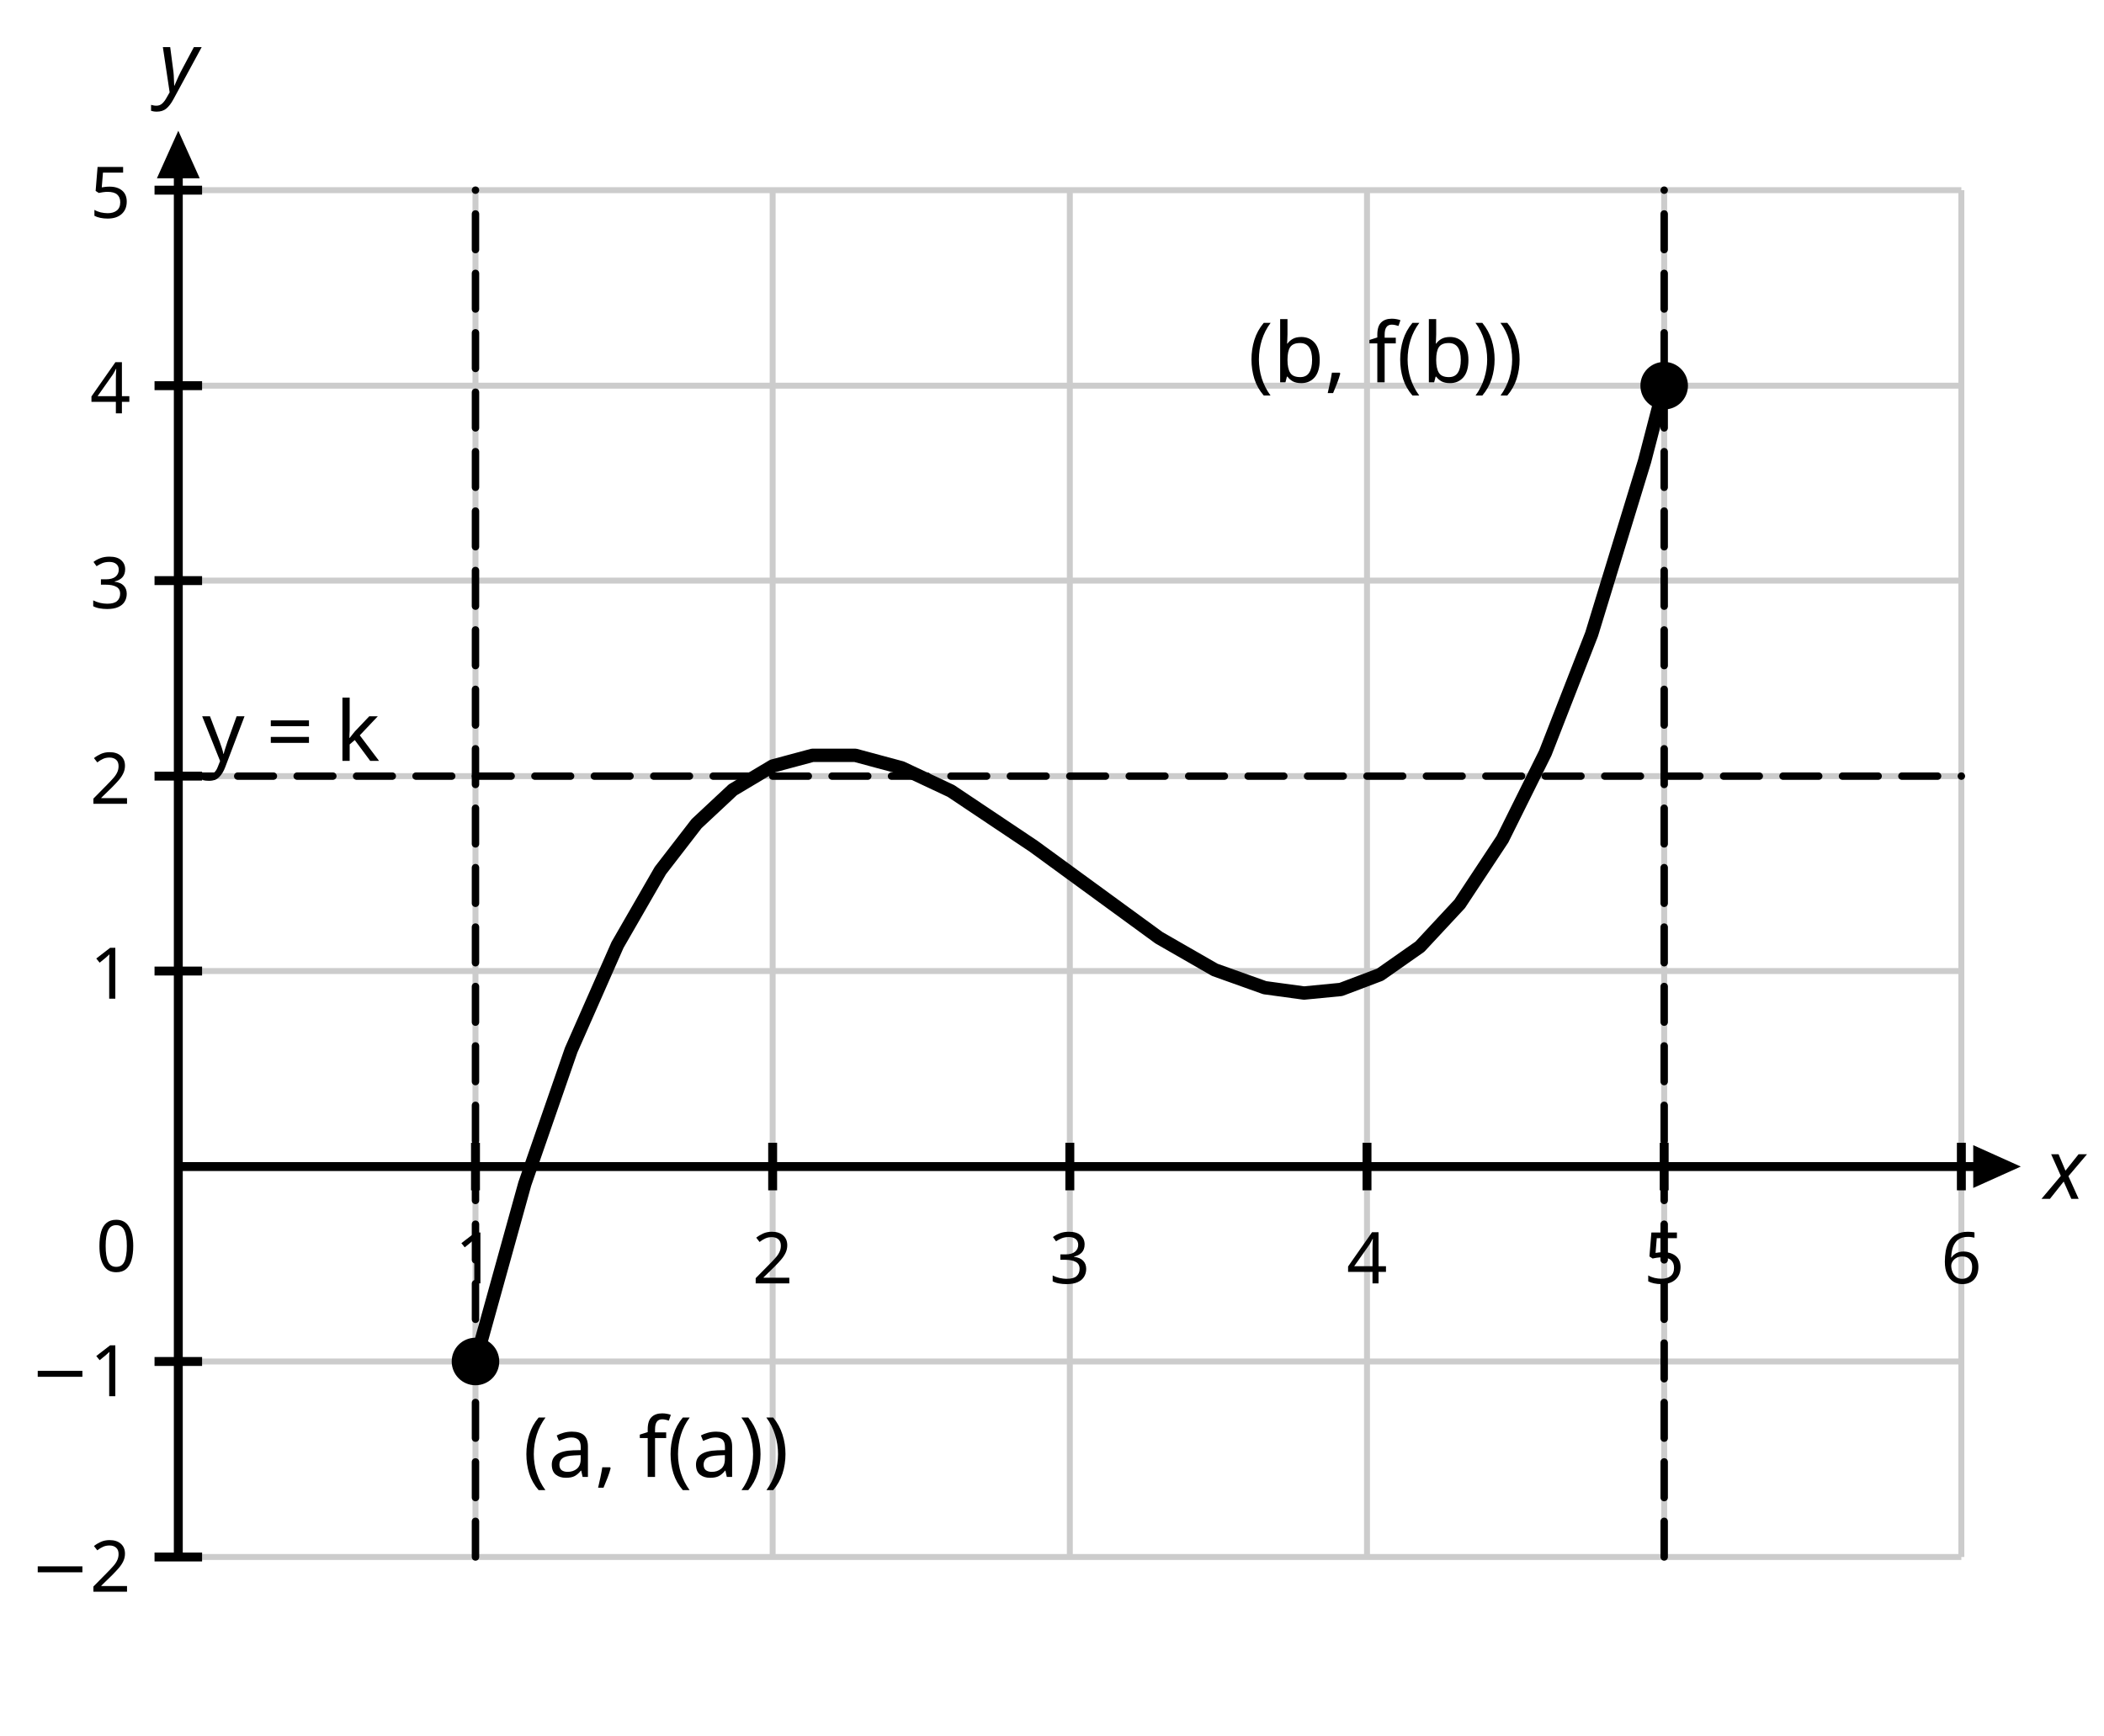
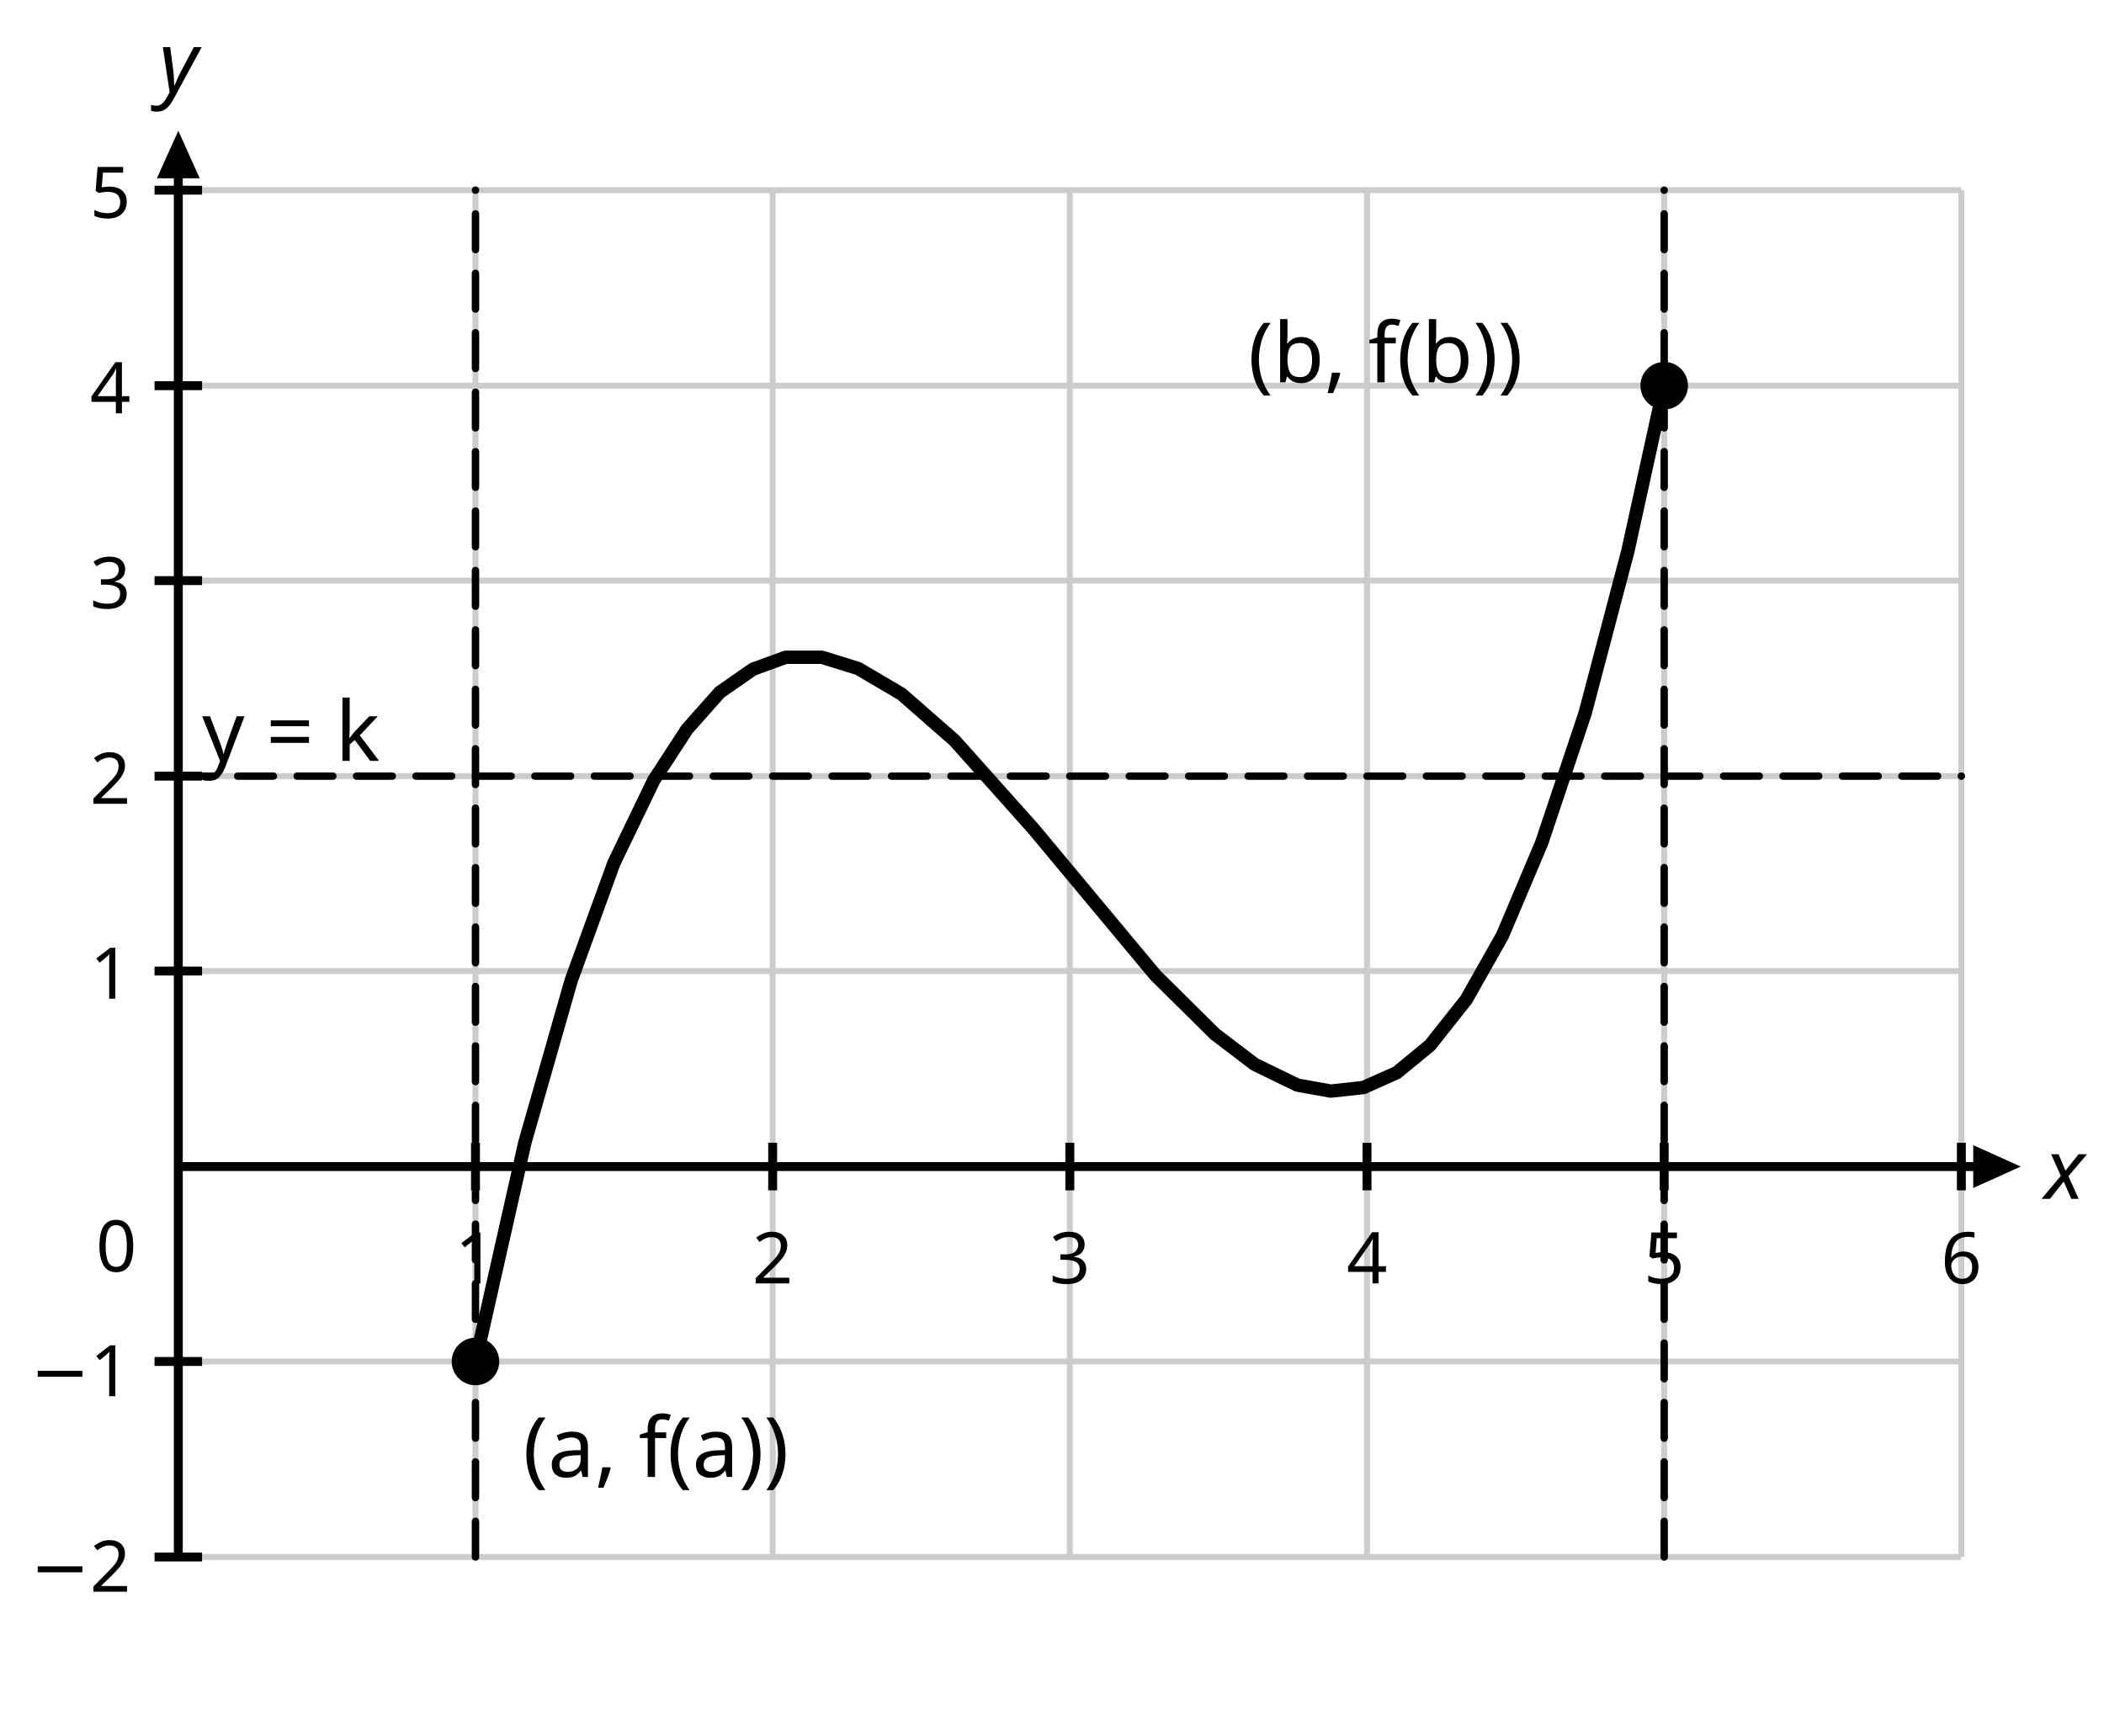
<svg xmlns="http://www.w3.org/2000/svg" viewBox="0 0 354 292">
  <path d="M80 262V32M130 262V32M180 262V32M230 262V32M280 262V32M330 262V32M30 262H330M30 229.1H330M30 163.4H330M30 130.6H330M30 97.7H330M30 64.9H330M30 32H330" fill="none" stroke="currentColor" stroke-width="1" stroke-opacity="0.2" />
  <line x1="30" y1="196.3" x2="333.6" y2="196.3" stroke="currentColor" stroke-width="1.5" />
  <polygon points="340,196.3 332,199.9 332,192.7" fill="currentColor" stroke="none" />
  <line x1="30" y1="262" x2="30" y2="28.4" stroke="currentColor" stroke-width="1.5" />
  <polygon points="30,22 33.6,30 26.4,30" fill="currentColor" stroke="none" />
  <text x="80" y="211.3" fill="currentColor" font-size="12" font-family="sans-serif" text-anchor="middle" dominant-baseline="central">1</text>
  <text x="130" y="211.3" fill="currentColor" font-size="12" font-family="sans-serif" text-anchor="middle" dominant-baseline="central">2</text>
  <text x="180" y="211.3" fill="currentColor" font-size="12" font-family="sans-serif" text-anchor="middle" dominant-baseline="central">3</text>
  <text x="230" y="211.3" fill="currentColor" font-size="12" font-family="sans-serif" text-anchor="middle" dominant-baseline="central">4</text>
  <text x="280" y="211.3" fill="currentColor" font-size="12" font-family="sans-serif" text-anchor="middle" dominant-baseline="central">5</text>
  <text x="330" y="211.3" fill="currentColor" font-size="12" font-family="sans-serif" text-anchor="middle" dominant-baseline="central">6</text>
  <text x="22" y="262" fill="currentColor" font-size="12" font-family="sans-serif" text-anchor="end" dominant-baseline="central">−2</text>
  <text x="22" y="229.1" fill="currentColor" font-size="12" font-family="sans-serif" text-anchor="end" dominant-baseline="central">−1</text>
  <text x="22" y="163.4" fill="currentColor" font-size="12" font-family="sans-serif" text-anchor="end" dominant-baseline="central">1</text>
  <text x="22" y="130.6" fill="currentColor" font-size="12" font-family="sans-serif" text-anchor="end" dominant-baseline="central">2</text>
  <text x="22" y="97.7" fill="currentColor" font-size="12" font-family="sans-serif" text-anchor="end" dominant-baseline="central">3</text>
  <text x="22" y="64.9" fill="currentColor" font-size="12" font-family="sans-serif" text-anchor="end" dominant-baseline="central">4</text>
  <text x="22" y="32" fill="currentColor" font-size="12" font-family="sans-serif" text-anchor="end" dominant-baseline="central">5</text>
  <path d="M80 192.3V200.3M130 192.3V200.3M180 192.3V200.3M230 192.3V200.3M280 192.3V200.3M330 192.3V200.3M26 262H34M26 229.1H34M26 163.4H34M26 130.6H34M26 97.7H34M26 64.9H34M26 32H34" fill="none" stroke="currentColor" stroke-width="1.5" />
  <text x="23" y="209.3" fill="currentColor" font-size="12" font-family="sans-serif" text-anchor="end" dominant-baseline="central">0</text>
  <text x="344" y="196.3" fill="currentColor" font-size="14" font-family="sans-serif" font-style="italic" text-anchor="start" dominant-baseline="central">x</text>
  <text x="30" y="10" fill="currentColor" font-size="14" font-family="sans-serif" font-style="italic" text-anchor="middle" dominant-baseline="central">y</text>
  <line x1="30" y1="130.6" x2="330" y2="130.6" stroke="currentColor" stroke-width="1.25" stroke-dasharray="6 4" stroke-linecap="round" />
  <line x1="80" y1="262" x2="80" y2="32" stroke="currentColor" stroke-width="1.25" stroke-dasharray="6 4" stroke-linecap="round" />
  <line x1="280" y1="262" x2="280" y2="32" stroke="currentColor" stroke-width="1.25" stroke-dasharray="6 4" stroke-linecap="round" />
-   <polyline points="80,229.1 88.3,199.2 96.1,176.7 103.9,159 111.1,146.5 117.2,138.6 123.3,132.9 130,128.9 136.7,127.1 143.9,127.1 151.7,129.2 160,133.1 173.9,142.4 195,157.8 204.4,163.2 212.8,166.2 219.4,167.1 225.6,166.5 232.2,164 238.9,159.3 245.6,152.1 252.8,141.2 260,126.7 267.8,106.7 276.7,77.6 280,64.9" fill="none" stroke="currentColor" stroke-width="2.25" stroke-linecap="round" stroke-linejoin="round" />
+   <polyline points="80,229.1 88.3,192.3 96.1,165 103.3,145.2 110,131.3 115.6,122.7 121.1,116.5 126.7,112.6 132.2,110.6 138.3,110.6 144.4,112.5 151.7,116.8 160.6,124.6 173.9,139.5 194.4,164.1 204.4,174 211.1,179.1 218.3,182.6 223.9,183.6 229.4,183 235,180.5 240.6,175.9 246.7,168.2 252.8,157.4 259.4,141.8 266.7,120 273.9,92.7 280,64.9" fill="none" stroke="currentColor" stroke-width="2.25" stroke-linecap="round" stroke-linejoin="round" />
  <circle cx="80" cy="229.1" r="4" fill="currentColor" stroke="none" />
  <circle cx="280" cy="64.9" r="4" fill="currentColor" stroke="none" />
  <text x="34" y="122.6" fill="currentColor" font-size="14" font-family="sans-serif" text-anchor="start" dominant-baseline="central">y = k</text>
  <text x="88" y="243.1" fill="currentColor" font-size="14" font-family="sans-serif" text-anchor="start" dominant-baseline="central">(a, f(a))</text>
  <text x="210" y="58.9" fill="currentColor" font-size="14" font-family="sans-serif" text-anchor="start" dominant-baseline="central">(b, f(b))</text>
</svg>
